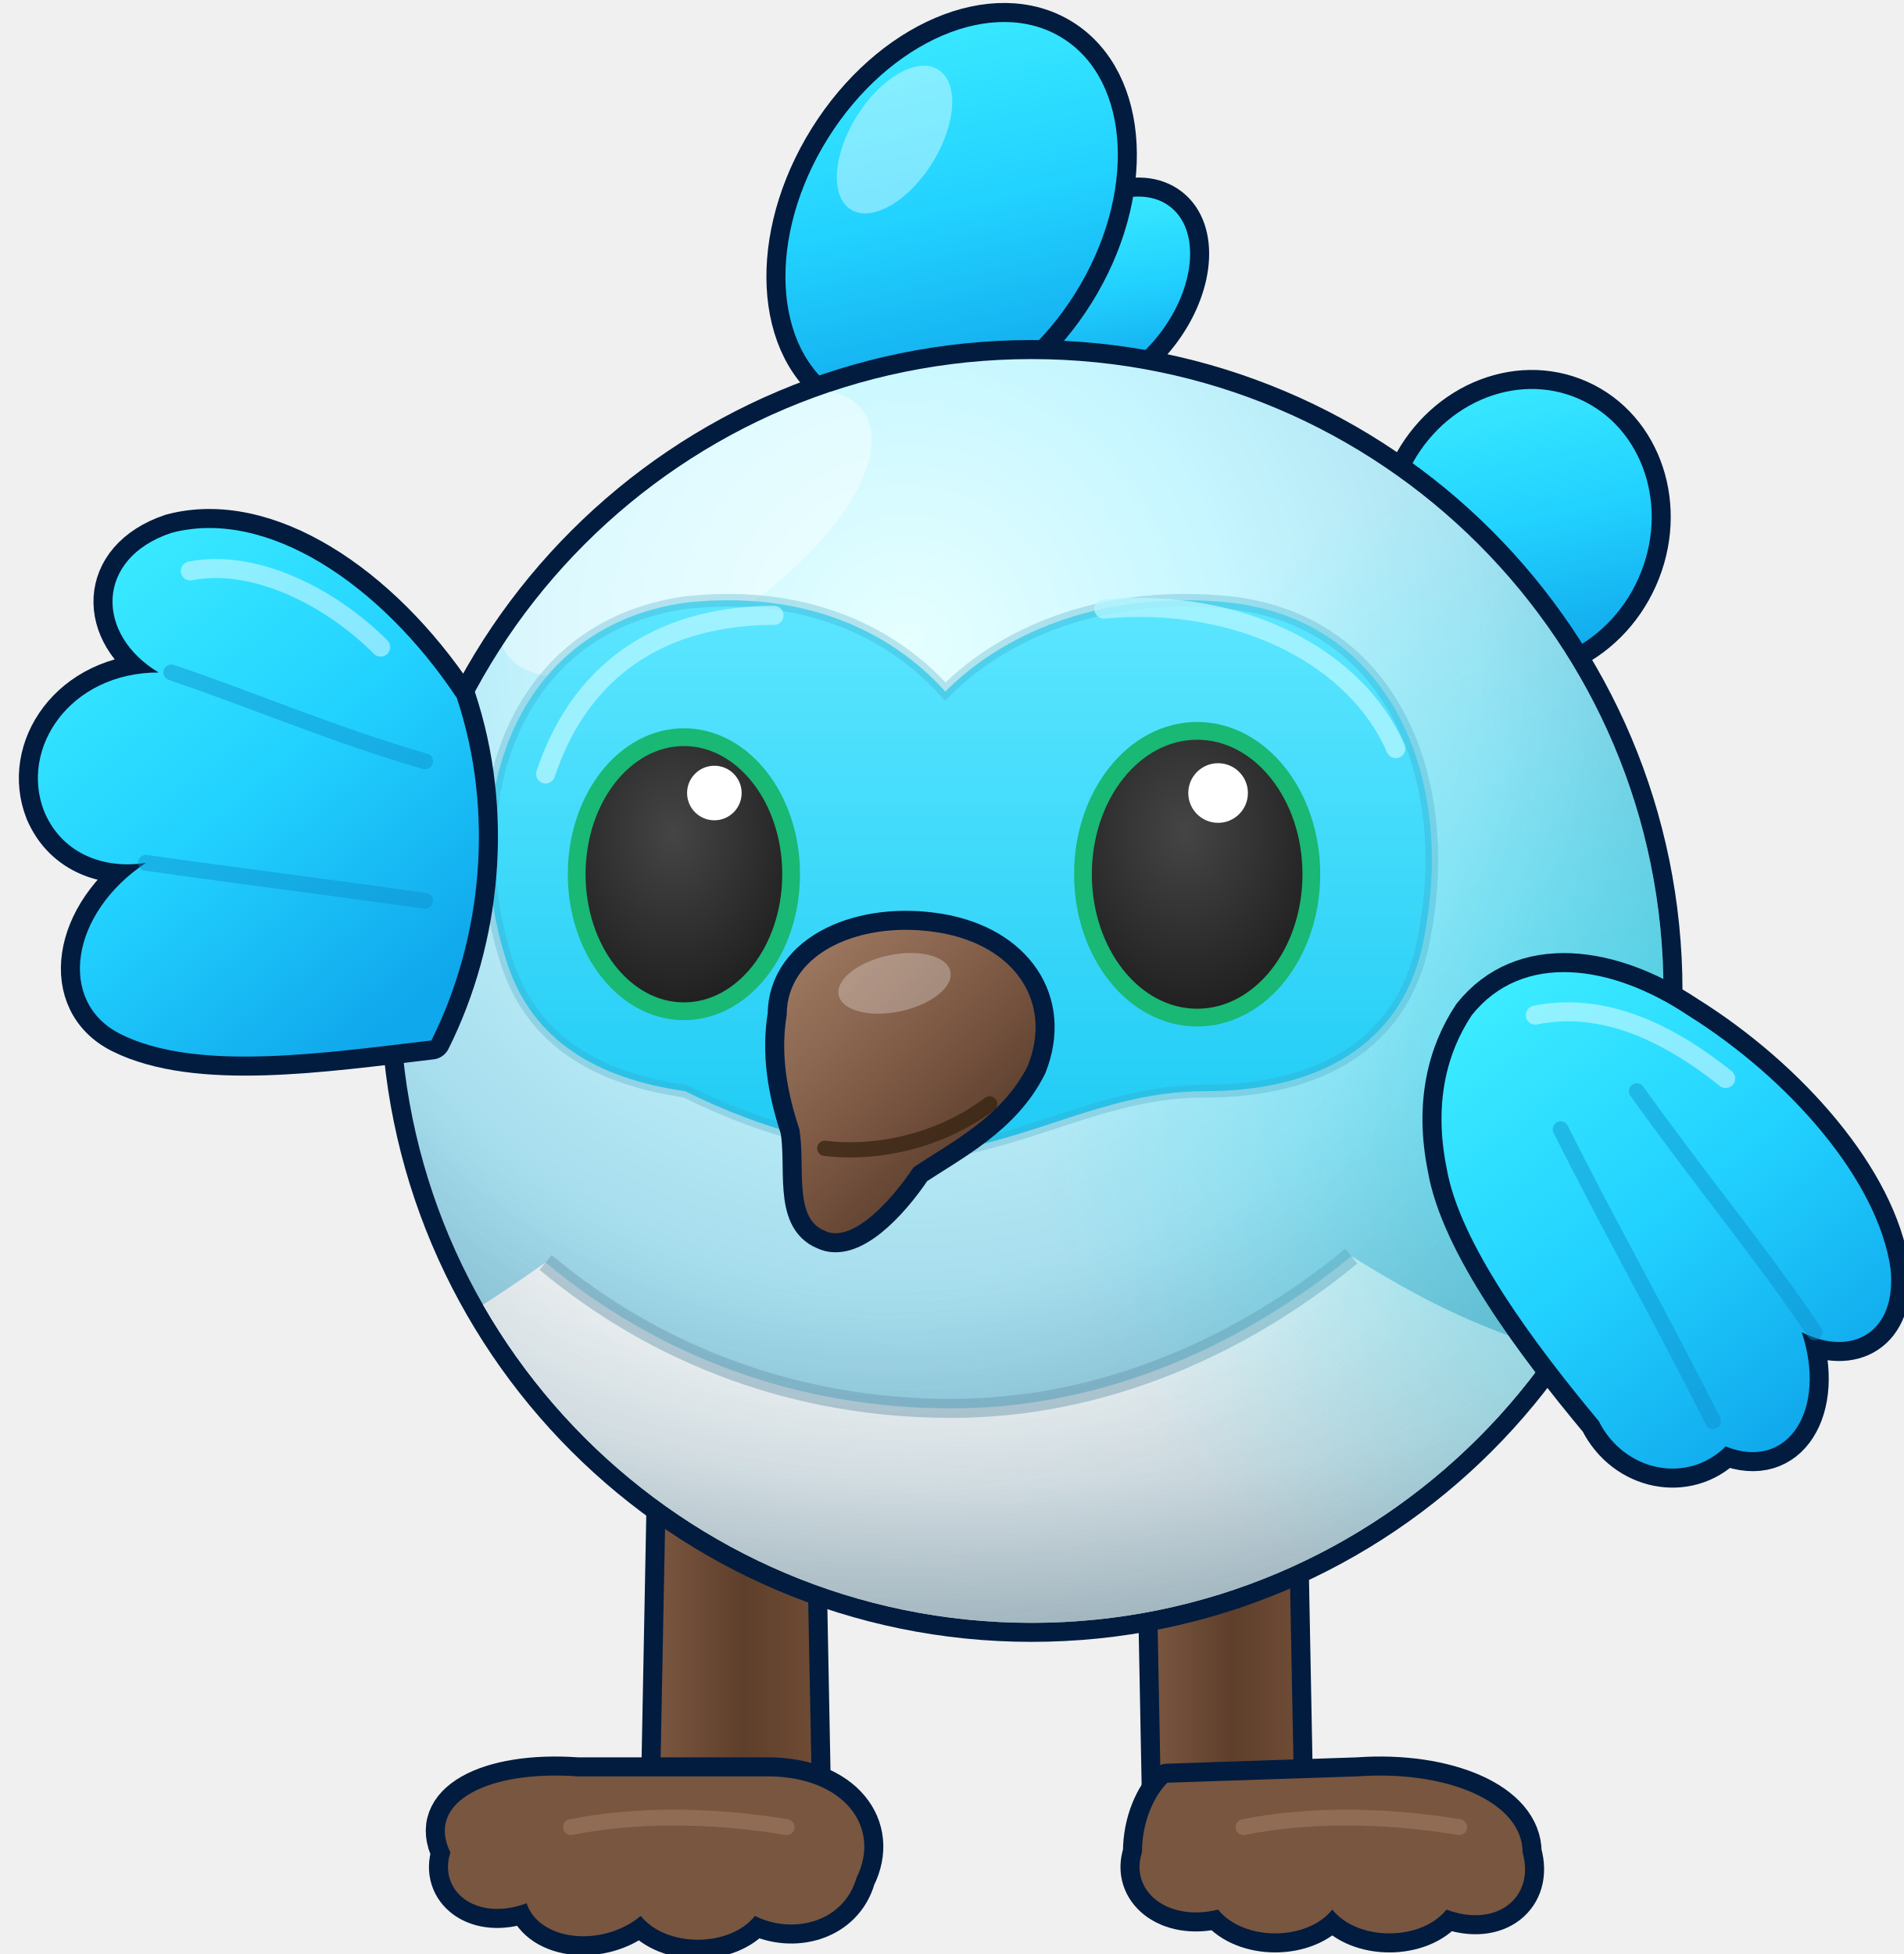
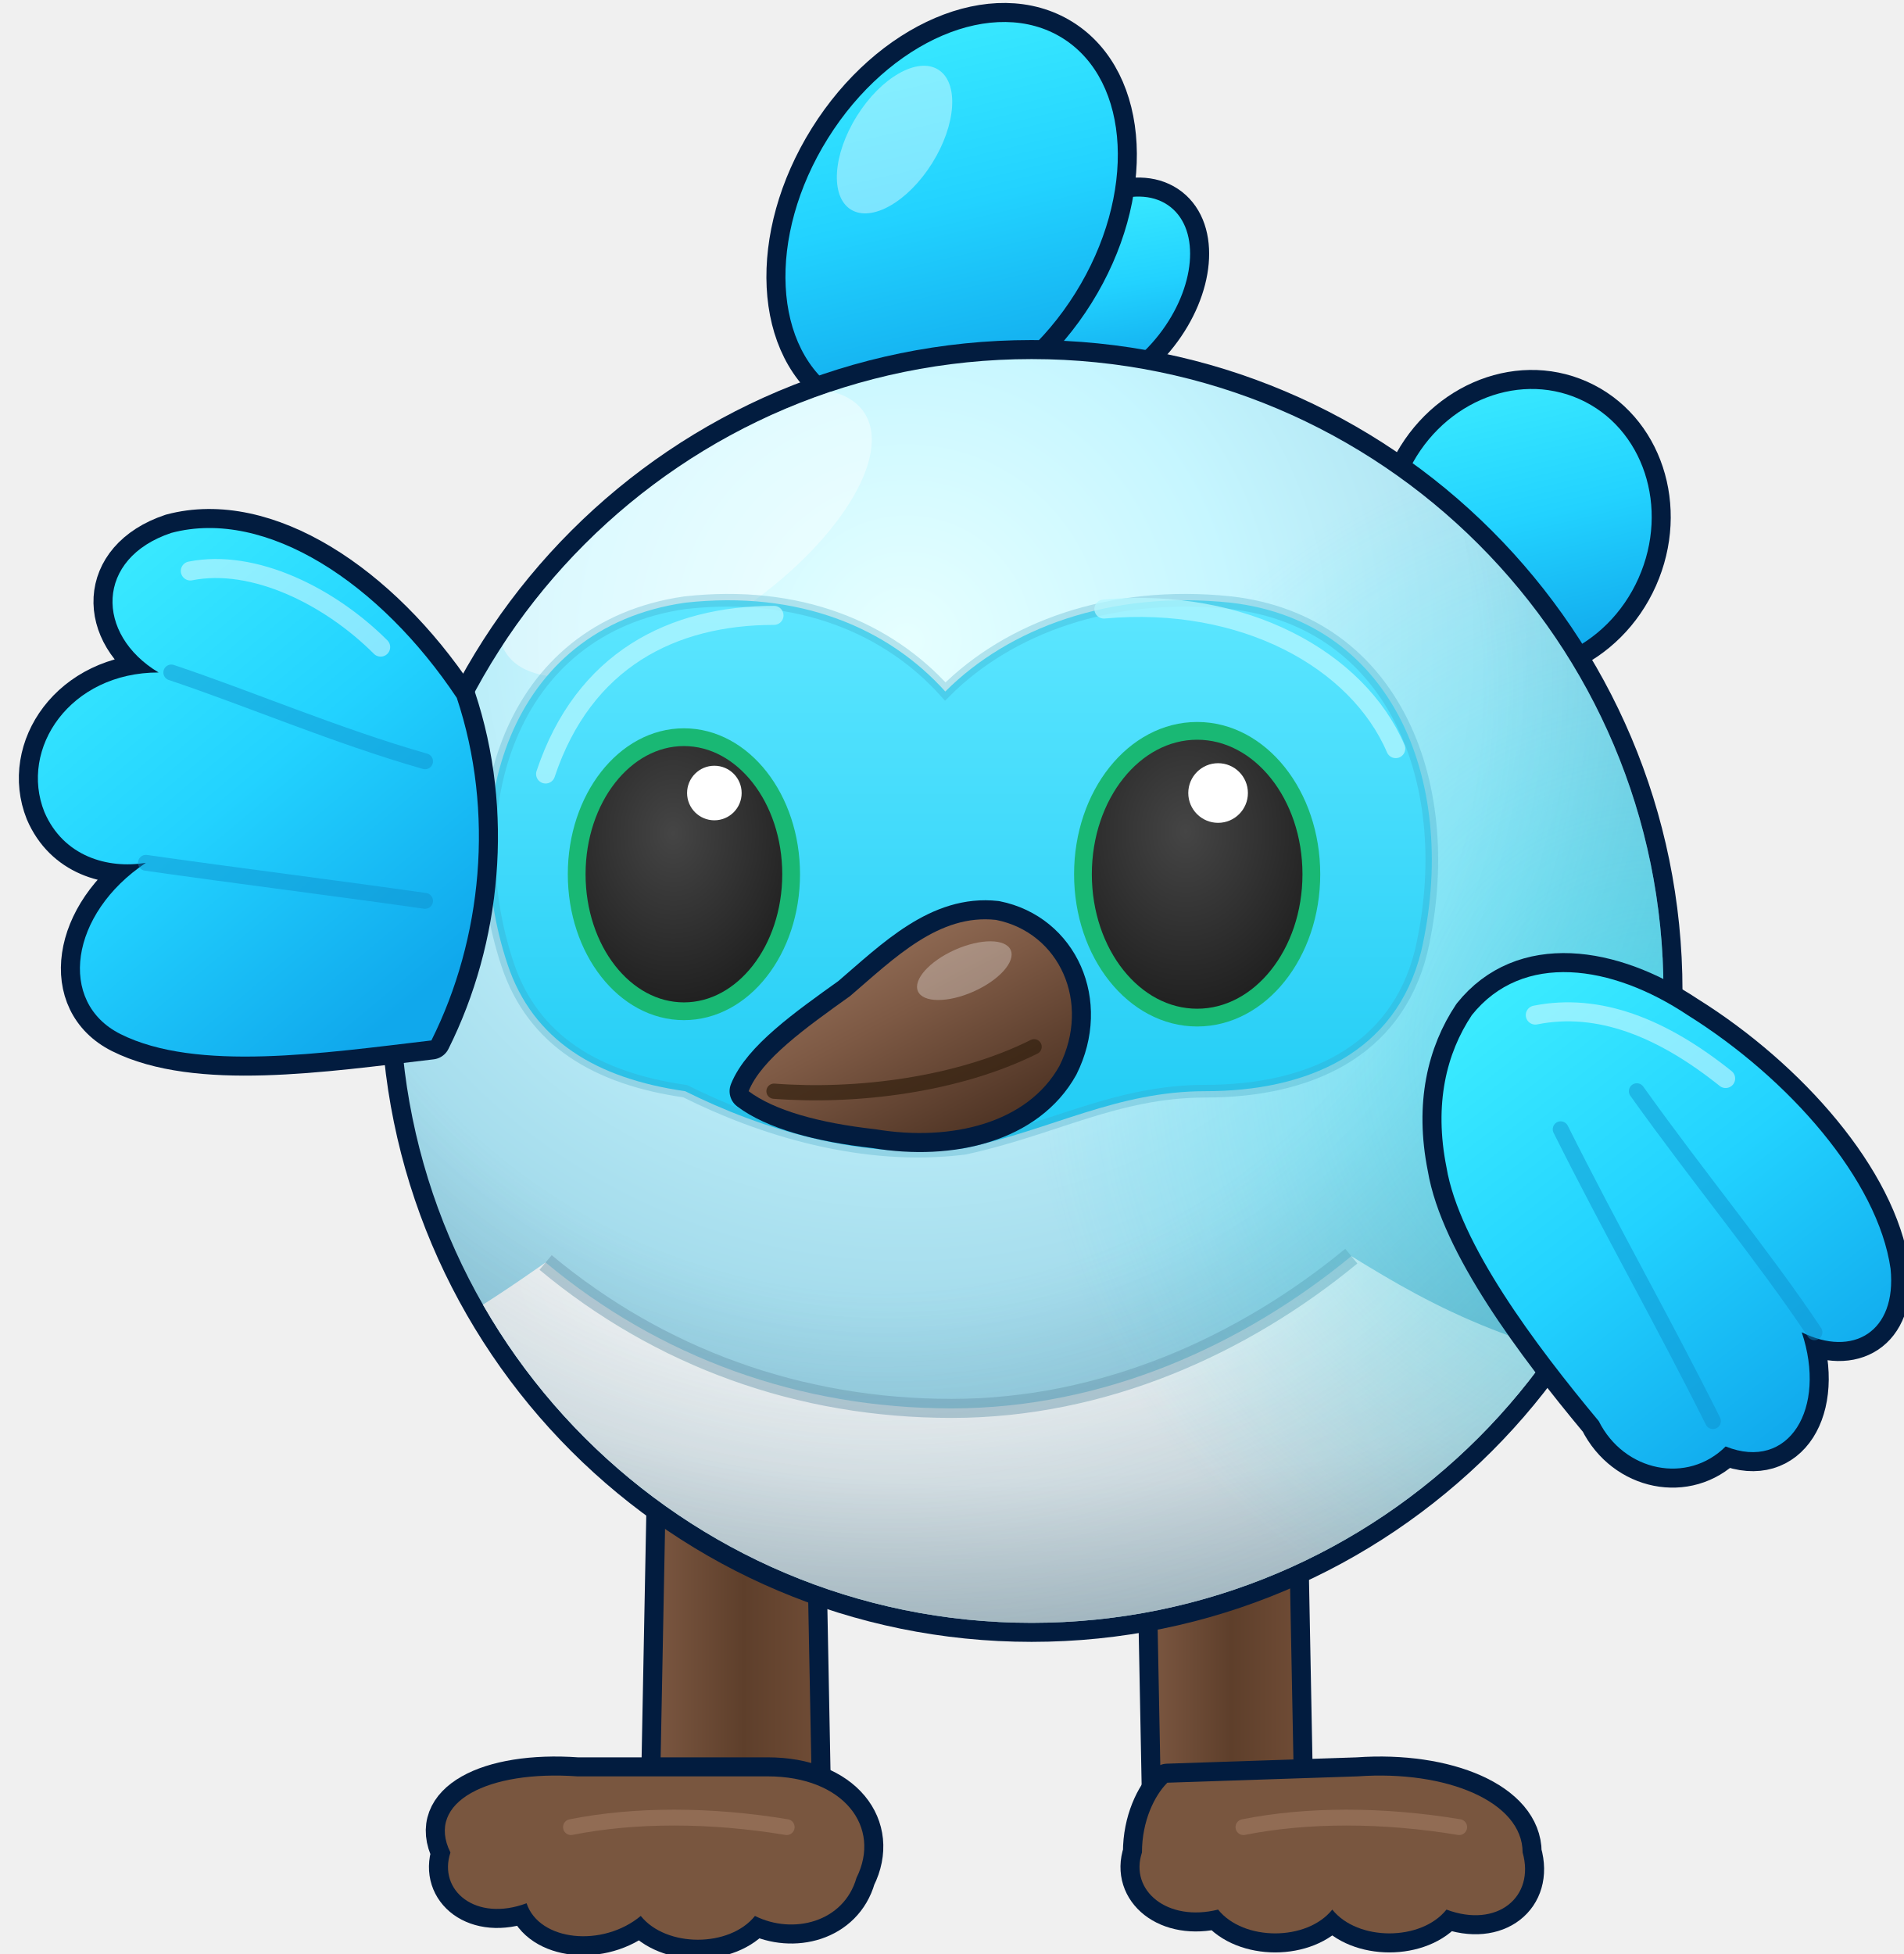
<svg xmlns="http://www.w3.org/2000/svg" class="dash idle " viewBox="0 0 300 308" role="img">
  <defs>
    <radialGradient id="dg-body" cx=".4" cy=".22" r=".86">
      <stop offset="0" stop-color="#E6FFFF" />
      <stop offset=".3" stop-color="#C6F6FF" />
      <stop offset=".62" stop-color="#A5DCEC" />
      <stop offset=".88" stop-color="#83B8CC" />
      <stop offset="1" stop-color="#6A99AE" />
    </radialGradient>
    <radialGradient id="dg-shade" cx=".38" cy=".26" r=".8">
      <stop offset=".6" stop-color="#3D7A94" stop-opacity="0" />
      <stop offset="1" stop-color="#3D7A94" stop-opacity=".32" />
    </radialGradient>
    <radialGradient id="dg-rim" cx="1" cy=".55" r=".5">
      <stop offset="0" stop-color="#2EE9FF" stop-opacity=".55" />
      <stop offset="1" stop-color="#2EE9FF" stop-opacity="0" />
    </radialGradient>
    <linearGradient id="dg-mask" x1="0" y1="0" x2="0" y2="1">
      <stop offset="0" stop-color="#5CE6FF" />
      <stop offset="1" stop-color="#1FCBF5" />
    </linearGradient>
    <linearGradient id="dg-wing" x1="0" y1="0" x2=".7" y2="1">
      <stop offset="0" stop-color="#40F0FF" />
      <stop offset=".55" stop-color="#22D2FF" />
      <stop offset="1" stop-color="#10A8EC" />
    </linearGradient>
    <radialGradient id="dg-belly" cx=".5" cy=".05" r="1">
      <stop offset="0" stop-color="#FFFFFF" />
      <stop offset=".45" stop-color="#ECEEEF" />
      <stop offset="1" stop-color="#AEB4B8" />
    </radialGradient>
    <radialGradient id="dg-eye" cx=".45" cy=".35" r=".7">
      <stop offset="0" stop-color="#454545" />
      <stop offset="1" stop-color="#1C1C1C" />
    </radialGradient>
    <linearGradient id="dg-beak" x1="0" y1="0" x2=".8" y2="1">
      <stop offset="0" stop-color="#A47E66" />
      <stop offset=".5" stop-color="#7D5944" />
      <stop offset="1" stop-color="#4B3122" />
    </linearGradient>
    <linearGradient id="dg-leg" x1="0" y1="0" x2="1" y2="0">
      <stop offset="0" stop-color="#7A5640" />
      <stop offset=".55" stop-color="#5E3F2B" />
      <stop offset="1" stop-color="#6E4B35" />
    </linearGradient>
    <clipPath id="dg-clip">
      <circle cx="162.6" cy="156.2" r="99.6" />
    </clipPath>
  </defs>
  <style>.ol{stroke:#021C3F;stroke-width:6px;stroke-linejoin:round;paint-order:stroke}</style>
  <g class="d-legs">
    <path class="ol" d="M105,232 L104,284 C104,291 128,291 128,284 L127,232Z" fill="url(#dg-leg)" />
    <path class="ol" d="M71,292 C67,284 77,279 91,280 L121,280 C133,280 139,288 135,296 C133,303 125,305 119,302 C115,307 105,307 101,302 C95,307 85,306 83,300 C75,303 69,298 71,292Z" fill="#79563F" />
    <path class="ol" d="M182,232 L183,284 C183,291 204,291 204,284 L203,232Z" fill="url(#dg-leg)" />
    <path class="ol" d="M184,281 L214,280 C228,279 240,284 240,292 C242,299 236,304 228,301 C224,306 214,306 210,301 C206,306 196,306 192,301 C184,303 178,298 180,292 C180,287 182,283 184,281Z" fill="#79563F" />
    <path d="M90,288 C100,286 112,286 124,288 M196,288 C206,286 218,286 230,288" stroke="#A47E66" stroke-opacity=".55" stroke-width="2.5" fill="none" stroke-linecap="round" />
  </g>
  <ellipse class="d-bw ol" cx="240" cy="83" rx="20" ry="22" transform="rotate(24 240 83)" fill="url(#dg-wing)" />
  <g class="d-tuft">
    <ellipse class="ol" cx="174" cy="46" rx="11" ry="17" transform="rotate(38 174 46)" fill="url(#dg-wing)" />
    <ellipse class="ol" cx="150" cy="34" rx="23" ry="33" transform="rotate(32 150 34)" fill="url(#dg-wing)" />
    <ellipse cx="141" cy="22" rx="7" ry="13" transform="rotate(32 141 22)" fill="#fff" opacity=".4" />
  </g>
  <circle class="ol" cx="162.6" cy="156.2" r="99.6" fill="url(#dg-body)" />
  <g clip-path="url(#dg-clip)">
    <path d="M86,199 C104,214 126,222 150,222 C174,222 196,212 213,198 C226,206 240,214 270,218 L270,270 L50,270 L50,218 C64,214 76,206 86,199Z" fill="url(#dg-belly)" />
    <path d="M86,199 C104,214 126,222 150,222 C174,222 196,212 213,198" stroke="#6E9AAE" stroke-opacity=".45" stroke-width="3" fill="none" />
    <circle cx="162.6" cy="156.2" r="99.6" fill="url(#dg-shade)" />
    <circle cx="162.6" cy="156.2" r="99.6" fill="url(#dg-rim)" />
    <ellipse cx="108" cy="84" rx="34" ry="15" fill="#fff" opacity=".42" transform="rotate(-34 108 84)" />
  </g>
  <path d="M80,152 C72,128 80,99 108,95 C126,93 140,99 149,109 C159,99 175,93 194,95 C220,98 230,124 224,150 C220,166 206,172 190,172 C176,172 166,178 152,181 C136,183 120,178 108,172 C94,170 84,164 80,152Z" fill="url(#dg-mask)" stroke="#3B9DBF" stroke-opacity=".28" stroke-width="2" />
  <path d="M86,122 C92,104 106,97 122,97 M174,96 C196,94 214,104 220,118" stroke="#B5F6FF" stroke-opacity=".75" stroke-width="3" fill="none" stroke-linecap="round" />
  <g class="d-eye">
    <ellipse cx="107.8" cy="137.8" rx="16.9" ry="21.6" fill="url(#dg-eye)" stroke="#19B874" stroke-width="2.8" />
    <circle cx="112.6" cy="125" r="4.3" fill="#fff" />
  </g>
  <g class="d-eye">
    <ellipse cx="188.7" cy="137.8" rx="18" ry="22.6" fill="url(#dg-eye)" stroke="#19B874" stroke-width="2.8" />
    <circle cx="192" cy="125" r="4.7" fill="#fff" />
  </g>
-   <path class="ol" d="M124,160 C124,150 136,145 148,147 C160,149 166,158 162,168 C158,176 150,180 144,184 C140,190 134,196 130,194 C125,192 127,184 126,178 C124,172 123,166 124,160Z" fill="url(#dg-beak)" />
-   <path d="M130,181 C138,182 148,180 156,174" stroke="#33200F" stroke-opacity=".7" stroke-width="2.4" fill="none" stroke-linecap="round" />
-   <ellipse cx="141" cy="155" rx="9" ry="4.5" fill="#fff" opacity=".28" transform="rotate(-12 141 155)" />
+   <path class="ol" d="M157,145 C167,147 172,158 167,168 C162,177 150,180 138,178 C129,177 122,175 118,172 C120,167 127,162 134,157 C141,151 148,144 157,145Z" fill="url(#dg-beak)" />
+   <path d="M122,172 C135,173 151,171 163,165" stroke="#33200F" stroke-opacity=".7" stroke-width="2.4" fill="none" stroke-linecap="round" />
+   <ellipse cx="152" cy="153" rx="8" ry="3.6" fill="#fff" opacity=".3" transform="rotate(-24 152 153)" />
  <g class="d-wl">
    <path class="ol" d="M72,110 C60,92 42,80 27,84 C15,88 15,100 25,106 C11,106 3,118 7,128 C10,135 17,137 23,136 C11,144 9,158 19,163 C31,169 51,166 68,164 C76,148 78,128 72,110Z" fill="url(#dg-wing)" />
    <path d="M27,106 C39,110 53,116 67,120 M23,136 C37,138 53,140 67,142" stroke="#0E8FCB" stroke-opacity=".45" stroke-width="2.5" fill="none" stroke-linecap="round" />
    <path d="M30,90 C40,88 52,94 60,102" stroke="#fff" stroke-opacity=".45" stroke-width="3" fill="none" stroke-linecap="round" />
  </g>
  <g class="d-wr">
    <path class="ol" d="M232,160 C240,150 254,152 266,160 C282,170 296,186 298,200 C299,210 292,214 284,210 C288,222 282,232 272,228 C266,234 256,232 252,224 C242,212 230,196 228,184 C226,174 228,166 232,160Z" fill="url(#dg-wing)" />
    <path d="M246,178 C254,194 262,208 270,224 M258,172 C268,186 278,198 286,210" stroke="#0E8FCB" stroke-opacity=".45" stroke-width="2.5" fill="none" stroke-linecap="round" />
    <path d="M242,160 C252,158 262,162 272,170" stroke="#fff" stroke-opacity=".45" stroke-width="3" fill="none" stroke-linecap="round" />
  </g>
</svg>
